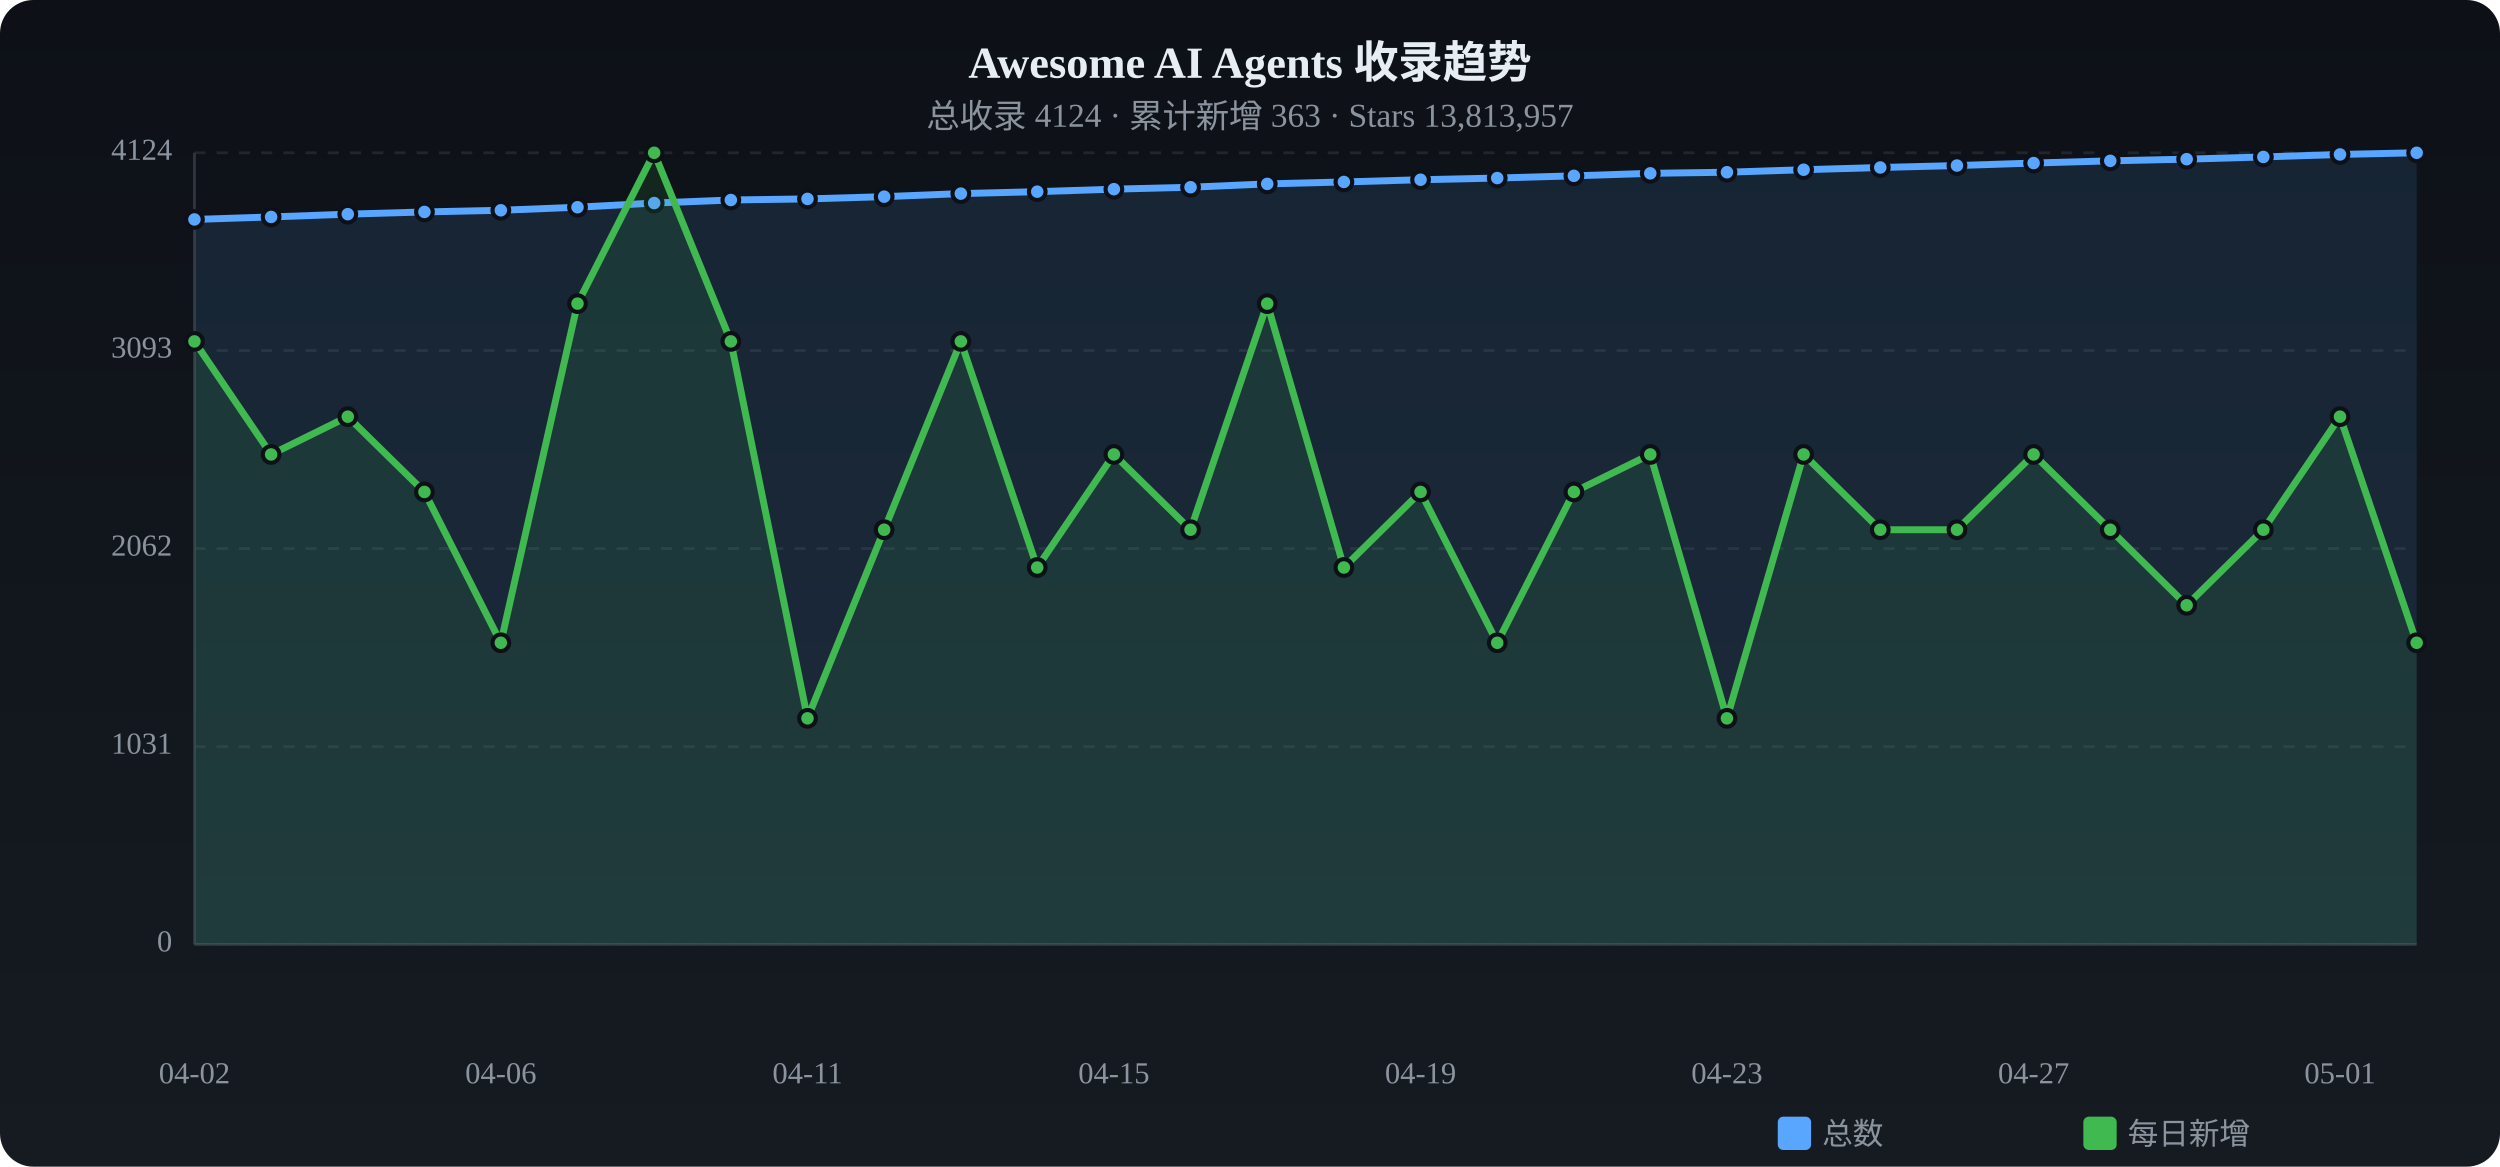
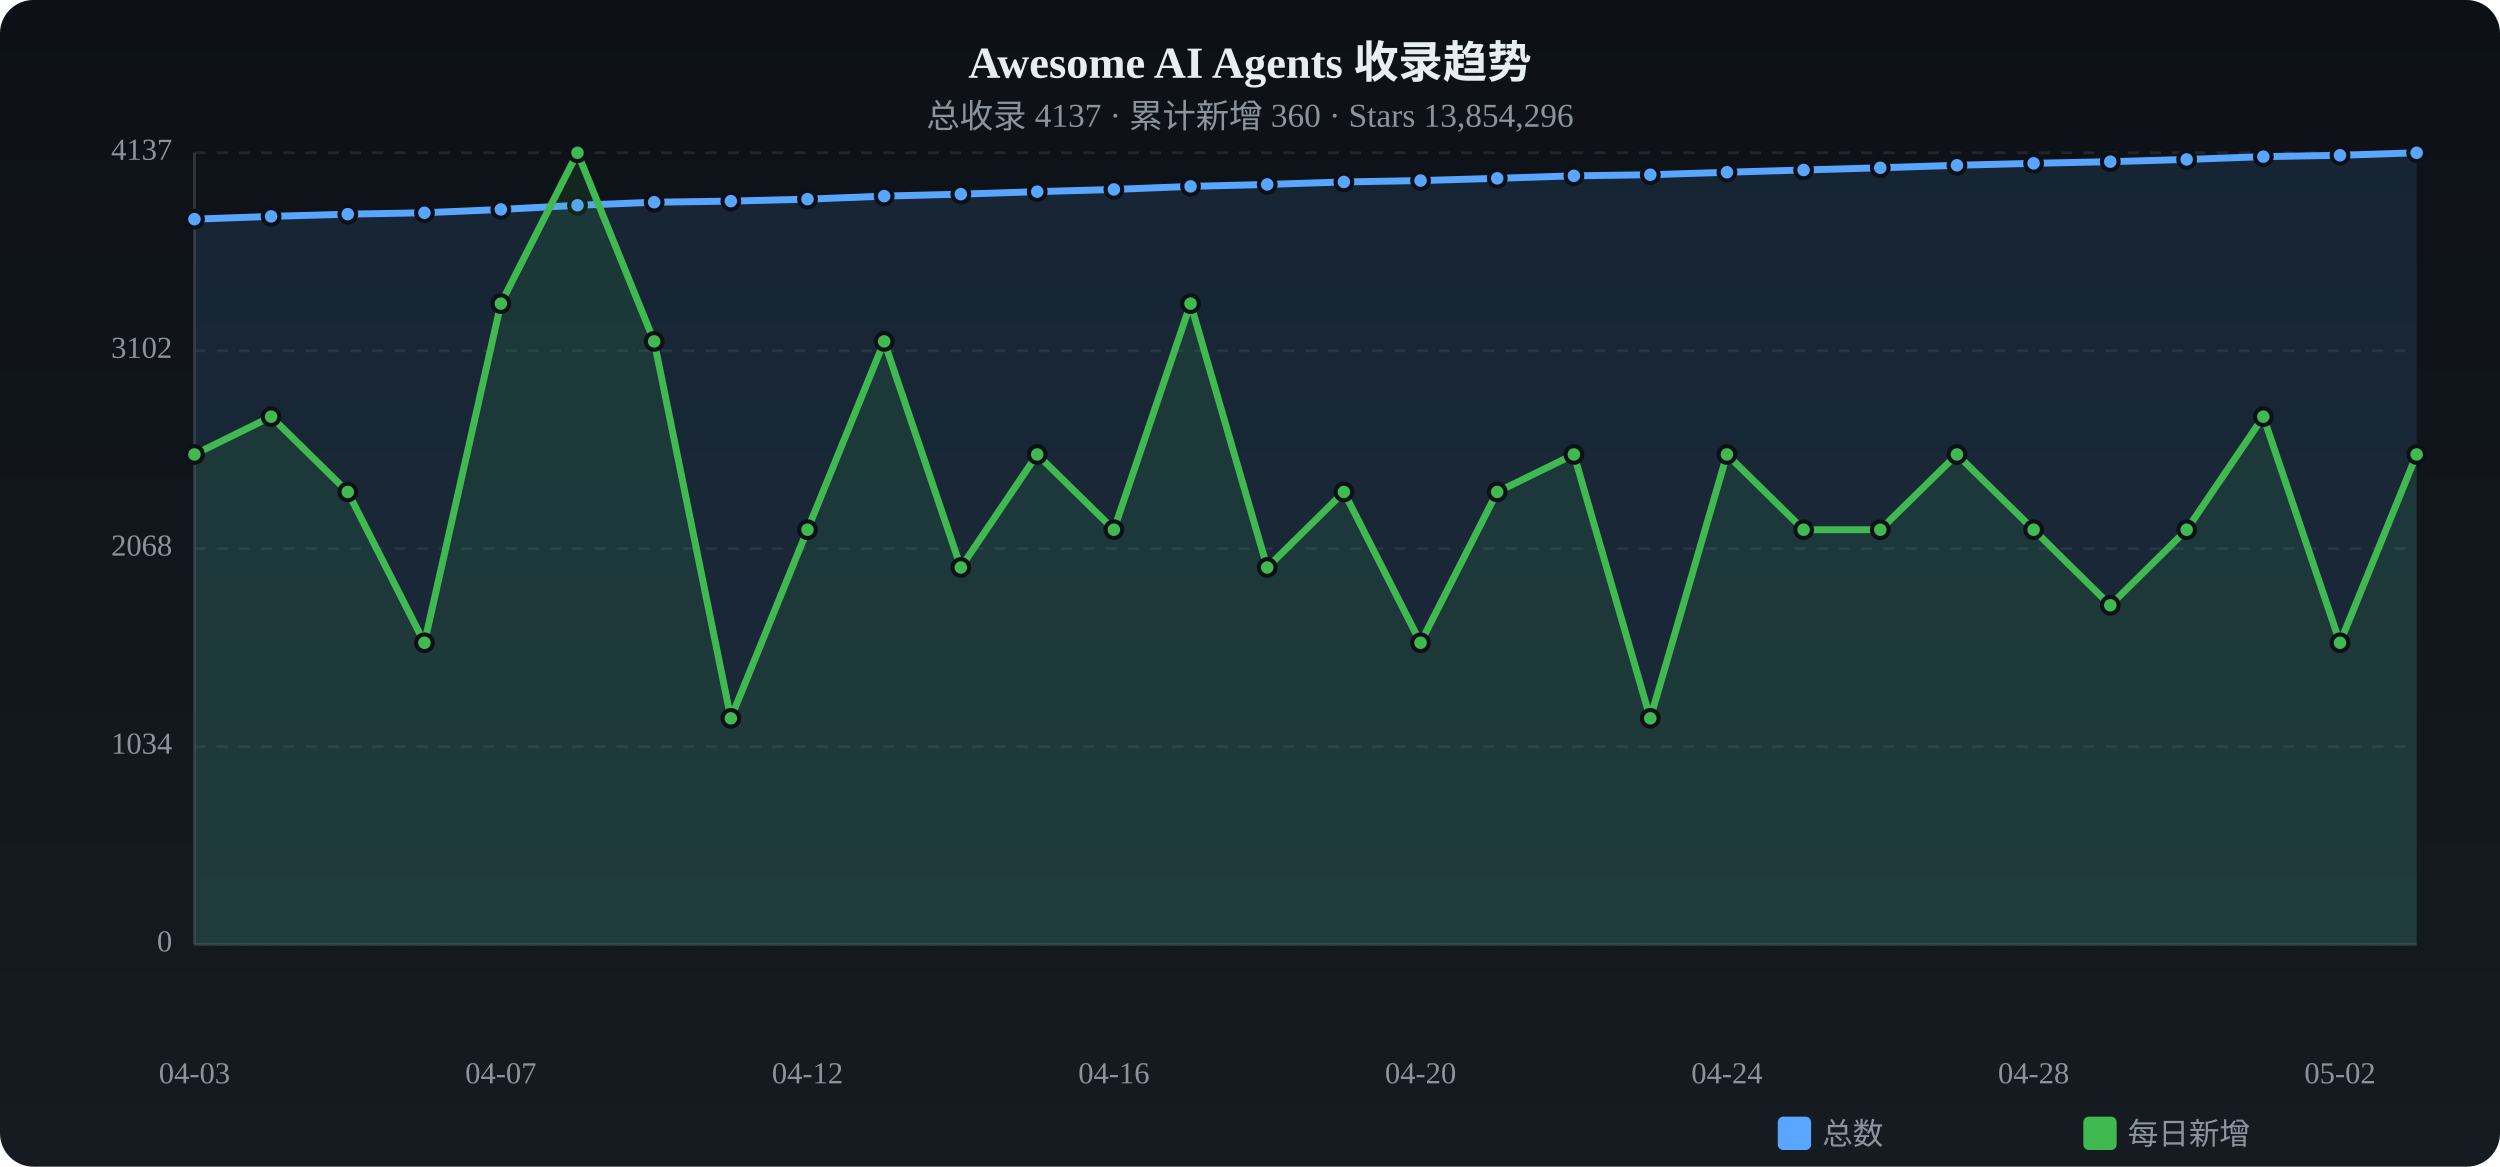
<svg xmlns="http://www.w3.org/2000/svg" viewBox="0 0 900 420" width="900" height="420">
  <defs>
    <linearGradient id="tbg" x1="0%" y1="0%" x2="0%" y2="100%">
      <stop offset="0%" stop-color="#0d1117" />
      <stop offset="100%" stop-color="#161b22" />
    </linearGradient>
  </defs>
  <rect width="900" height="420" rx="12" fill="url(#tbg)" />
  <text x="450.0" y="28" text-anchor="middle" fill="#e6edf3" font-size="16" font-weight="bold">Awesome AI Agents 收录趋势</text>
-   <text x="450.0" y="46" text-anchor="middle" fill="#8b949e" font-size="12">总收录 4124 · 累计新增 363 · Stars 13,813,957</text>
+   <text x="450.0" y="46" text-anchor="middle" fill="#8b949e" font-size="12">总收录 4137 · 累计新增 360 · Stars 13,854,296</text>
  <text x="62" y="340.0" text-anchor="end" fill="#8b949e" font-size="11" dominant-baseline="middle">0</text>
  <line x1="70" y1="340.0" x2="870" y2="340.0" stroke="#21262d" stroke-dasharray="4 4" />
-   <text x="62" y="268.8" text-anchor="end" fill="#8b949e" font-size="11" dominant-baseline="middle">1031</text>
+   <text x="62" y="268.8" text-anchor="end" fill="#8b949e" font-size="11" dominant-baseline="middle">1034</text>
  <line x1="70" y1="268.8" x2="870" y2="268.8" stroke="#21262d" stroke-dasharray="4 4" />
-   <text x="62" y="197.5" text-anchor="end" fill="#8b949e" font-size="11" dominant-baseline="middle">2062</text>
+   <text x="62" y="197.5" text-anchor="end" fill="#8b949e" font-size="11" dominant-baseline="middle">2068</text>
  <line x1="70" y1="197.5" x2="870" y2="197.5" stroke="#21262d" stroke-dasharray="4 4" />
-   <text x="62" y="126.2" text-anchor="end" fill="#8b949e" font-size="11" dominant-baseline="middle">3093</text>
-   <line x1="70" y1="126.2" x2="870" y2="126.2" stroke="#21262d" stroke-dasharray="4 4" />
-   <text x="62" y="55.0" text-anchor="end" fill="#8b949e" font-size="11" dominant-baseline="middle">4124</text>
+   <text x="62" y="126.3" text-anchor="end" fill="#8b949e" font-size="11" dominant-baseline="middle">3102</text>
+   <line x1="70" y1="126.3" x2="870" y2="126.3" stroke="#21262d" stroke-dasharray="4 4" />
+   <text x="62" y="55.0" text-anchor="end" fill="#8b949e" font-size="11" dominant-baseline="middle">4137</text>
  <line x1="70" y1="55.0" x2="870" y2="55.0" stroke="#21262d" stroke-dasharray="4 4" />
  <line x1="70" y1="55" x2="70" y2="340" stroke="#30363d" />
  <line x1="70" y1="340" x2="870" y2="340" stroke="#30363d" />
-   <path d="M70.0,79.0 L97.6,78.1 L125.2,77.1 L152.8,76.3 L180.3,75.7 L207.9,74.6 L235.5,73.1 L263.1,72.0 L290.7,71.6 L318.3,70.8 L345.9,69.7 L373.4,69.0 L401.0,68.1 L428.6,67.4 L456.2,66.2 L483.8,65.5 L511.4,64.7 L539.0,64.1 L566.6,63.3 L594.1,62.4 L621.7,62.0 L649.3,61.1 L676.9,60.3 L704.5,59.6 L732.1,58.7 L759.7,57.9 L787.2,57.3 L814.8,56.5 L842.4,55.6 L870.0,55.0 L870.0,340 L70.0,340 Z" fill="#58a6ff" opacity="0.12" />
-   <polyline points="70.0,79.0 97.6,78.1 125.2,77.1 152.8,76.3 180.3,75.7 207.9,74.6 235.5,73.1 263.1,72.0 290.7,71.6 318.3,70.8 345.9,69.7 373.4,69.0 401.0,68.1 428.6,67.4 456.2,66.2 483.8,65.5 511.4,64.7 539.0,64.1 566.6,63.3 594.1,62.4 621.7,62.0 649.3,61.1 676.9,60.3 704.5,59.6 732.1,58.7 759.7,57.9 787.2,57.3 814.8,56.5 842.4,55.6 870.0,55.0" fill="none" stroke="#58a6ff" stroke-width="2.5" stroke-linecap="round" stroke-linejoin="round" />
-   <circle cx="70.0" cy="79.0" r="3" fill="#58a6ff" stroke="#0d1117" stroke-width="1.5" />
-   <circle cx="97.6" cy="78.1" r="3" fill="#58a6ff" stroke="#0d1117" stroke-width="1.5" />
+   <path d="M70.0,78.9 L97.6,77.9 L125.2,77.1 L152.8,76.6 L180.3,75.4 L207.9,73.9 L235.5,72.8 L263.1,72.4 L290.7,71.7 L318.3,70.6 L345.9,69.9 L373.4,69.0 L401.0,68.2 L428.6,67.1 L456.2,66.4 L483.8,65.5 L511.4,65.0 L539.0,64.2 L566.6,63.3 L594.1,62.9 L621.7,62.0 L649.3,61.2 L676.9,60.4 L704.5,59.5 L732.1,58.8 L759.7,58.2 L787.2,57.4 L814.8,56.4 L842.4,55.9 L870.0,55.0 L870.0,340 L70.0,340 Z" fill="#58a6ff" opacity="0.12" />
+   <polyline points="70.0,78.9 97.6,77.9 125.2,77.1 152.8,76.6 180.3,75.4 207.9,73.9 235.5,72.8 263.1,72.4 290.7,71.7 318.3,70.6 345.9,69.9 373.4,69.0 401.0,68.2 428.6,67.1 456.2,66.4 483.8,65.5 511.4,65.0 539.0,64.2 566.6,63.3 594.1,62.9 621.7,62.0 649.3,61.2 676.9,60.4 704.5,59.5 732.1,58.8 759.7,58.2 787.2,57.4 814.8,56.4 842.4,55.9 870.0,55.0" fill="none" stroke="#58a6ff" stroke-width="2.5" stroke-linecap="round" stroke-linejoin="round" />
+   <circle cx="70.0" cy="78.9" r="3" fill="#58a6ff" stroke="#0d1117" stroke-width="1.5" />
+   <circle cx="97.6" cy="77.9" r="3" fill="#58a6ff" stroke="#0d1117" stroke-width="1.5" />
  <circle cx="125.2" cy="77.1" r="3" fill="#58a6ff" stroke="#0d1117" stroke-width="1.5" />
-   <circle cx="152.8" cy="76.3" r="3" fill="#58a6ff" stroke="#0d1117" stroke-width="1.5" />
-   <circle cx="180.3" cy="75.7" r="3" fill="#58a6ff" stroke="#0d1117" stroke-width="1.5" />
-   <circle cx="207.9" cy="74.6" r="3" fill="#58a6ff" stroke="#0d1117" stroke-width="1.5" />
-   <circle cx="235.5" cy="73.1" r="3" fill="#58a6ff" stroke="#0d1117" stroke-width="1.5" />
-   <circle cx="263.1" cy="72.0" r="3" fill="#58a6ff" stroke="#0d1117" stroke-width="1.5" />
-   <circle cx="290.7" cy="71.6" r="3" fill="#58a6ff" stroke="#0d1117" stroke-width="1.5" />
-   <circle cx="318.3" cy="70.8" r="3" fill="#58a6ff" stroke="#0d1117" stroke-width="1.5" />
-   <circle cx="345.9" cy="69.7" r="3" fill="#58a6ff" stroke="#0d1117" stroke-width="1.5" />
+   <circle cx="152.8" cy="76.6" r="3" fill="#58a6ff" stroke="#0d1117" stroke-width="1.5" />
+   <circle cx="180.3" cy="75.4" r="3" fill="#58a6ff" stroke="#0d1117" stroke-width="1.5" />
+   <circle cx="207.9" cy="73.9" r="3" fill="#58a6ff" stroke="#0d1117" stroke-width="1.5" />
+   <circle cx="235.5" cy="72.8" r="3" fill="#58a6ff" stroke="#0d1117" stroke-width="1.5" />
+   <circle cx="263.1" cy="72.4" r="3" fill="#58a6ff" stroke="#0d1117" stroke-width="1.5" />
+   <circle cx="290.7" cy="71.7" r="3" fill="#58a6ff" stroke="#0d1117" stroke-width="1.5" />
+   <circle cx="318.3" cy="70.6" r="3" fill="#58a6ff" stroke="#0d1117" stroke-width="1.5" />
+   <circle cx="345.9" cy="69.9" r="3" fill="#58a6ff" stroke="#0d1117" stroke-width="1.5" />
  <circle cx="373.4" cy="69.0" r="3" fill="#58a6ff" stroke="#0d1117" stroke-width="1.5" />
-   <circle cx="401.0" cy="68.1" r="3" fill="#58a6ff" stroke="#0d1117" stroke-width="1.5" />
-   <circle cx="428.6" cy="67.4" r="3" fill="#58a6ff" stroke="#0d1117" stroke-width="1.5" />
-   <circle cx="456.2" cy="66.2" r="3" fill="#58a6ff" stroke="#0d1117" stroke-width="1.5" />
+   <circle cx="401.0" cy="68.2" r="3" fill="#58a6ff" stroke="#0d1117" stroke-width="1.5" />
+   <circle cx="428.6" cy="67.1" r="3" fill="#58a6ff" stroke="#0d1117" stroke-width="1.5" />
+   <circle cx="456.2" cy="66.4" r="3" fill="#58a6ff" stroke="#0d1117" stroke-width="1.5" />
  <circle cx="483.8" cy="65.5" r="3" fill="#58a6ff" stroke="#0d1117" stroke-width="1.5" />
-   <circle cx="511.4" cy="64.7" r="3" fill="#58a6ff" stroke="#0d1117" stroke-width="1.5" />
-   <circle cx="539.0" cy="64.1" r="3" fill="#58a6ff" stroke="#0d1117" stroke-width="1.5" />
+   <circle cx="511.4" cy="65.0" r="3" fill="#58a6ff" stroke="#0d1117" stroke-width="1.5" />
+   <circle cx="539.0" cy="64.2" r="3" fill="#58a6ff" stroke="#0d1117" stroke-width="1.5" />
  <circle cx="566.6" cy="63.3" r="3" fill="#58a6ff" stroke="#0d1117" stroke-width="1.5" />
-   <circle cx="594.1" cy="62.4" r="3" fill="#58a6ff" stroke="#0d1117" stroke-width="1.5" />
+   <circle cx="594.1" cy="62.9" r="3" fill="#58a6ff" stroke="#0d1117" stroke-width="1.5" />
  <circle cx="621.7" cy="62.0" r="3" fill="#58a6ff" stroke="#0d1117" stroke-width="1.5" />
-   <circle cx="649.3" cy="61.1" r="3" fill="#58a6ff" stroke="#0d1117" stroke-width="1.5" />
-   <circle cx="676.9" cy="60.3" r="3" fill="#58a6ff" stroke="#0d1117" stroke-width="1.5" />
-   <circle cx="704.5" cy="59.6" r="3" fill="#58a6ff" stroke="#0d1117" stroke-width="1.5" />
-   <circle cx="732.1" cy="58.7" r="3" fill="#58a6ff" stroke="#0d1117" stroke-width="1.5" />
-   <circle cx="759.7" cy="57.9" r="3" fill="#58a6ff" stroke="#0d1117" stroke-width="1.5" />
-   <circle cx="787.2" cy="57.3" r="3" fill="#58a6ff" stroke="#0d1117" stroke-width="1.5" />
-   <circle cx="814.8" cy="56.5" r="3" fill="#58a6ff" stroke="#0d1117" stroke-width="1.5" />
-   <circle cx="842.4" cy="55.6" r="3" fill="#58a6ff" stroke="#0d1117" stroke-width="1.5" />
+   <circle cx="649.3" cy="61.2" r="3" fill="#58a6ff" stroke="#0d1117" stroke-width="1.5" />
+   <circle cx="676.9" cy="60.4" r="3" fill="#58a6ff" stroke="#0d1117" stroke-width="1.5" />
+   <circle cx="704.5" cy="59.5" r="3" fill="#58a6ff" stroke="#0d1117" stroke-width="1.5" />
+   <circle cx="732.1" cy="58.8" r="3" fill="#58a6ff" stroke="#0d1117" stroke-width="1.5" />
+   <circle cx="759.7" cy="58.2" r="3" fill="#58a6ff" stroke="#0d1117" stroke-width="1.5" />
+   <circle cx="787.2" cy="57.4" r="3" fill="#58a6ff" stroke="#0d1117" stroke-width="1.5" />
+   <circle cx="814.8" cy="56.4" r="3" fill="#58a6ff" stroke="#0d1117" stroke-width="1.5" />
+   <circle cx="842.4" cy="55.9" r="3" fill="#58a6ff" stroke="#0d1117" stroke-width="1.5" />
  <circle cx="870.0" cy="55.0" r="3" fill="#58a6ff" stroke="#0d1117" stroke-width="1.5" />
-   <path d="M70.0,122.9 L97.6,163.6 L125.2,150.0 L152.8,177.1 L180.3,231.4 L207.9,109.3 L235.5,55.0 L263.1,122.9 L290.7,258.6 L318.3,190.7 L345.9,122.9 L373.4,204.3 L401.0,163.6 L428.6,190.7 L456.2,109.3 L483.8,204.3 L511.4,177.1 L539.0,231.4 L566.6,177.1 L594.1,163.6 L621.7,258.6 L649.3,163.6 L676.9,190.7 L704.5,190.7 L732.1,163.6 L759.7,190.7 L787.2,217.9 L814.8,190.7 L842.4,150.0 L870.0,231.4 L870.0,340 L70.0,340 Z" fill="#3fb950" opacity="0.12" />
-   <polyline points="70.0,122.9 97.6,163.6 125.2,150.0 152.8,177.1 180.3,231.4 207.9,109.3 235.5,55.0 263.1,122.9 290.7,258.6 318.3,190.7 345.9,122.9 373.4,204.3 401.0,163.6 428.6,190.7 456.2,109.3 483.8,204.3 511.4,177.1 539.0,231.4 566.6,177.1 594.1,163.6 621.7,258.6 649.3,163.6 676.9,190.7 704.5,190.7 732.1,163.6 759.7,190.7 787.2,217.9 814.8,190.7 842.4,150.0 870.0,231.4" fill="none" stroke="#3fb950" stroke-width="2.5" stroke-linecap="round" stroke-linejoin="round" />
-   <circle cx="70.0" cy="122.9" r="3" fill="#3fb950" stroke="#0d1117" stroke-width="1.5" />
-   <circle cx="97.6" cy="163.6" r="3" fill="#3fb950" stroke="#0d1117" stroke-width="1.5" />
-   <circle cx="125.2" cy="150.0" r="3" fill="#3fb950" stroke="#0d1117" stroke-width="1.5" />
-   <circle cx="152.8" cy="177.1" r="3" fill="#3fb950" stroke="#0d1117" stroke-width="1.5" />
-   <circle cx="180.3" cy="231.4" r="3" fill="#3fb950" stroke="#0d1117" stroke-width="1.5" />
-   <circle cx="207.9" cy="109.3" r="3" fill="#3fb950" stroke="#0d1117" stroke-width="1.5" />
-   <circle cx="235.5" cy="55.0" r="3" fill="#3fb950" stroke="#0d1117" stroke-width="1.5" />
-   <circle cx="263.1" cy="122.9" r="3" fill="#3fb950" stroke="#0d1117" stroke-width="1.5" />
-   <circle cx="290.7" cy="258.6" r="3" fill="#3fb950" stroke="#0d1117" stroke-width="1.5" />
-   <circle cx="318.3" cy="190.7" r="3" fill="#3fb950" stroke="#0d1117" stroke-width="1.5" />
-   <circle cx="345.9" cy="122.9" r="3" fill="#3fb950" stroke="#0d1117" stroke-width="1.5" />
-   <circle cx="373.4" cy="204.3" r="3" fill="#3fb950" stroke="#0d1117" stroke-width="1.5" />
-   <circle cx="401.0" cy="163.6" r="3" fill="#3fb950" stroke="#0d1117" stroke-width="1.5" />
-   <circle cx="428.6" cy="190.7" r="3" fill="#3fb950" stroke="#0d1117" stroke-width="1.5" />
-   <circle cx="456.2" cy="109.3" r="3" fill="#3fb950" stroke="#0d1117" stroke-width="1.5" />
-   <circle cx="483.8" cy="204.3" r="3" fill="#3fb950" stroke="#0d1117" stroke-width="1.5" />
-   <circle cx="511.4" cy="177.1" r="3" fill="#3fb950" stroke="#0d1117" stroke-width="1.5" />
-   <circle cx="539.0" cy="231.4" r="3" fill="#3fb950" stroke="#0d1117" stroke-width="1.5" />
-   <circle cx="566.6" cy="177.1" r="3" fill="#3fb950" stroke="#0d1117" stroke-width="1.5" />
-   <circle cx="594.1" cy="163.6" r="3" fill="#3fb950" stroke="#0d1117" stroke-width="1.5" />
-   <circle cx="621.7" cy="258.6" r="3" fill="#3fb950" stroke="#0d1117" stroke-width="1.5" />
-   <circle cx="649.3" cy="163.6" r="3" fill="#3fb950" stroke="#0d1117" stroke-width="1.5" />
+   <path d="M70.0,163.6 L97.6,150.0 L125.2,177.1 L152.8,231.4 L180.3,109.3 L207.9,55.0 L235.5,122.9 L263.1,258.6 L290.7,190.7 L318.3,122.9 L345.9,204.3 L373.4,163.6 L401.0,190.7 L428.6,109.3 L456.2,204.3 L483.8,177.1 L511.4,231.4 L539.0,177.1 L566.6,163.6 L594.1,258.6 L621.7,163.6 L649.3,190.7 L676.9,190.7 L704.5,163.6 L732.1,190.7 L759.7,217.9 L787.2,190.7 L814.8,150.0 L842.4,231.4 L870.0,163.6 L870.0,340 L70.0,340 Z" fill="#3fb950" opacity="0.12" />
+   <polyline points="70.0,163.6 97.6,150.0 125.2,177.1 152.8,231.4 180.3,109.3 207.9,55.0 235.5,122.9 263.1,258.6 290.7,190.7 318.3,122.9 345.9,204.3 373.4,163.6 401.0,190.7 428.6,109.3 456.2,204.3 483.8,177.1 511.4,231.4 539.0,177.1 566.6,163.6 594.1,258.6 621.7,163.6 649.3,190.7 676.9,190.7 704.5,163.6 732.1,190.7 759.7,217.9 787.2,190.7 814.8,150.0 842.4,231.4 870.0,163.6" fill="none" stroke="#3fb950" stroke-width="2.5" stroke-linecap="round" stroke-linejoin="round" />
+   <circle cx="70.0" cy="163.6" r="3" fill="#3fb950" stroke="#0d1117" stroke-width="1.5" />
+   <circle cx="97.6" cy="150.0" r="3" fill="#3fb950" stroke="#0d1117" stroke-width="1.5" />
+   <circle cx="125.2" cy="177.1" r="3" fill="#3fb950" stroke="#0d1117" stroke-width="1.5" />
+   <circle cx="152.8" cy="231.4" r="3" fill="#3fb950" stroke="#0d1117" stroke-width="1.5" />
+   <circle cx="180.3" cy="109.3" r="3" fill="#3fb950" stroke="#0d1117" stroke-width="1.5" />
+   <circle cx="207.9" cy="55.0" r="3" fill="#3fb950" stroke="#0d1117" stroke-width="1.5" />
+   <circle cx="235.5" cy="122.9" r="3" fill="#3fb950" stroke="#0d1117" stroke-width="1.5" />
+   <circle cx="263.1" cy="258.6" r="3" fill="#3fb950" stroke="#0d1117" stroke-width="1.5" />
+   <circle cx="290.7" cy="190.7" r="3" fill="#3fb950" stroke="#0d1117" stroke-width="1.5" />
+   <circle cx="318.3" cy="122.9" r="3" fill="#3fb950" stroke="#0d1117" stroke-width="1.5" />
+   <circle cx="345.9" cy="204.3" r="3" fill="#3fb950" stroke="#0d1117" stroke-width="1.5" />
+   <circle cx="373.4" cy="163.6" r="3" fill="#3fb950" stroke="#0d1117" stroke-width="1.5" />
+   <circle cx="401.0" cy="190.7" r="3" fill="#3fb950" stroke="#0d1117" stroke-width="1.5" />
+   <circle cx="428.6" cy="109.3" r="3" fill="#3fb950" stroke="#0d1117" stroke-width="1.5" />
+   <circle cx="456.2" cy="204.3" r="3" fill="#3fb950" stroke="#0d1117" stroke-width="1.5" />
+   <circle cx="483.8" cy="177.1" r="3" fill="#3fb950" stroke="#0d1117" stroke-width="1.5" />
+   <circle cx="511.4" cy="231.4" r="3" fill="#3fb950" stroke="#0d1117" stroke-width="1.5" />
+   <circle cx="539.0" cy="177.1" r="3" fill="#3fb950" stroke="#0d1117" stroke-width="1.5" />
+   <circle cx="566.6" cy="163.6" r="3" fill="#3fb950" stroke="#0d1117" stroke-width="1.5" />
+   <circle cx="594.1" cy="258.6" r="3" fill="#3fb950" stroke="#0d1117" stroke-width="1.5" />
+   <circle cx="621.7" cy="163.6" r="3" fill="#3fb950" stroke="#0d1117" stroke-width="1.5" />
+   <circle cx="649.3" cy="190.7" r="3" fill="#3fb950" stroke="#0d1117" stroke-width="1.5" />
  <circle cx="676.9" cy="190.7" r="3" fill="#3fb950" stroke="#0d1117" stroke-width="1.5" />
-   <circle cx="704.5" cy="190.7" r="3" fill="#3fb950" stroke="#0d1117" stroke-width="1.5" />
-   <circle cx="732.1" cy="163.6" r="3" fill="#3fb950" stroke="#0d1117" stroke-width="1.5" />
-   <circle cx="759.7" cy="190.7" r="3" fill="#3fb950" stroke="#0d1117" stroke-width="1.5" />
-   <circle cx="787.2" cy="217.9" r="3" fill="#3fb950" stroke="#0d1117" stroke-width="1.5" />
-   <circle cx="814.8" cy="190.7" r="3" fill="#3fb950" stroke="#0d1117" stroke-width="1.5" />
-   <circle cx="842.4" cy="150.0" r="3" fill="#3fb950" stroke="#0d1117" stroke-width="1.5" />
-   <circle cx="870.0" cy="231.4" r="3" fill="#3fb950" stroke="#0d1117" stroke-width="1.5" />
-   <text x="70.0" y="390" text-anchor="middle" fill="#8b949e" font-size="11">04-02</text>
-   <text x="180.3" y="390" text-anchor="middle" fill="#8b949e" font-size="11">04-06</text>
-   <text x="290.7" y="390" text-anchor="middle" fill="#8b949e" font-size="11">04-11</text>
-   <text x="401.0" y="390" text-anchor="middle" fill="#8b949e" font-size="11">04-15</text>
-   <text x="511.4" y="390" text-anchor="middle" fill="#8b949e" font-size="11">04-19</text>
-   <text x="621.7" y="390" text-anchor="middle" fill="#8b949e" font-size="11">04-23</text>
-   <text x="732.1" y="390" text-anchor="middle" fill="#8b949e" font-size="11">04-27</text>
-   <text x="842.4" y="390" text-anchor="middle" fill="#8b949e" font-size="11">05-01</text>
+   <circle cx="704.5" cy="163.6" r="3" fill="#3fb950" stroke="#0d1117" stroke-width="1.5" />
+   <circle cx="732.1" cy="190.7" r="3" fill="#3fb950" stroke="#0d1117" stroke-width="1.5" />
+   <circle cx="759.7" cy="217.9" r="3" fill="#3fb950" stroke="#0d1117" stroke-width="1.5" />
+   <circle cx="787.2" cy="190.7" r="3" fill="#3fb950" stroke="#0d1117" stroke-width="1.5" />
+   <circle cx="814.8" cy="150.0" r="3" fill="#3fb950" stroke="#0d1117" stroke-width="1.5" />
+   <circle cx="842.4" cy="231.4" r="3" fill="#3fb950" stroke="#0d1117" stroke-width="1.5" />
+   <circle cx="870.0" cy="163.6" r="3" fill="#3fb950" stroke="#0d1117" stroke-width="1.5" />
+   <text x="70.0" y="390" text-anchor="middle" fill="#8b949e" font-size="11">04-03</text>
+   <text x="180.3" y="390" text-anchor="middle" fill="#8b949e" font-size="11">04-07</text>
+   <text x="290.7" y="390" text-anchor="middle" fill="#8b949e" font-size="11">04-12</text>
+   <text x="401.0" y="390" text-anchor="middle" fill="#8b949e" font-size="11">04-16</text>
+   <text x="511.4" y="390" text-anchor="middle" fill="#8b949e" font-size="11">04-20</text>
+   <text x="621.7" y="390" text-anchor="middle" fill="#8b949e" font-size="11">04-24</text>
+   <text x="732.1" y="390" text-anchor="middle" fill="#8b949e" font-size="11">04-28</text>
+   <text x="842.4" y="390" text-anchor="middle" fill="#8b949e" font-size="11">05-02</text>
  <rect x="640" y="402" width="12" height="12" rx="2" fill="#58a6ff" />
  <text x="656" y="412" fill="#8b949e" font-size="11">总数</text>
  <rect x="750" y="402" width="12" height="12" rx="2" fill="#3fb950" />
  <text x="766" y="412" fill="#8b949e" font-size="11">每日新增</text>
</svg>
